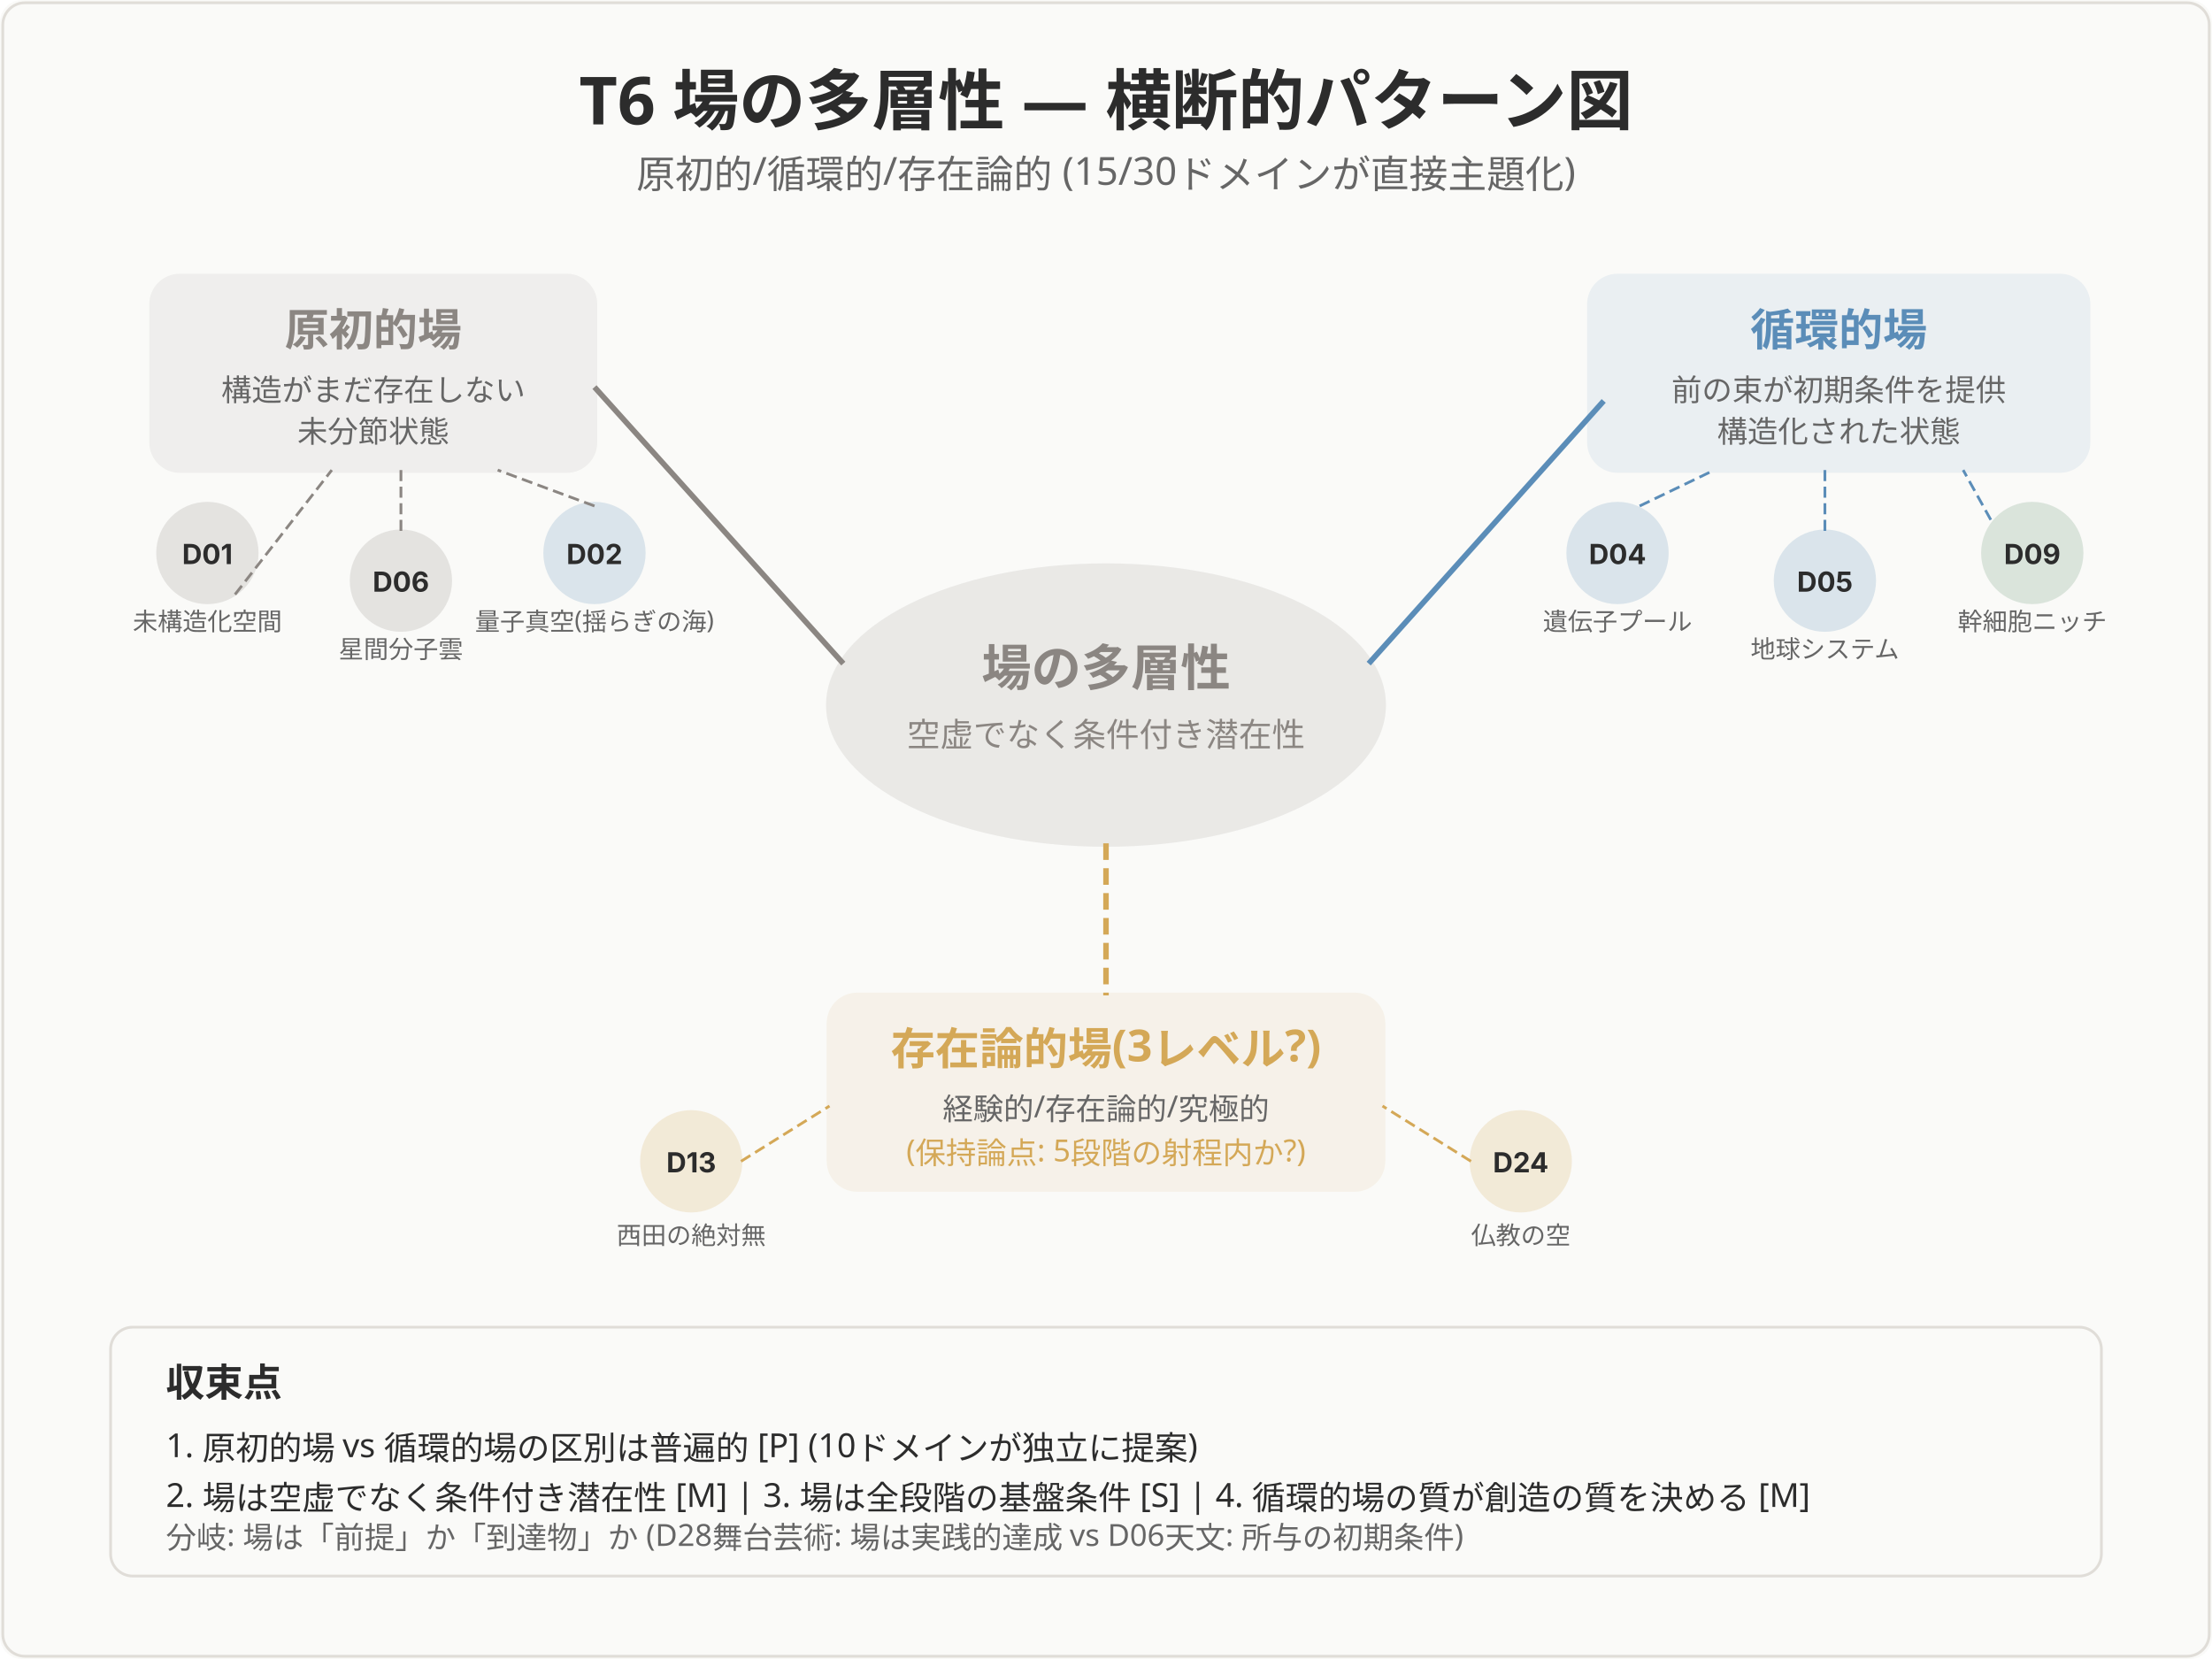
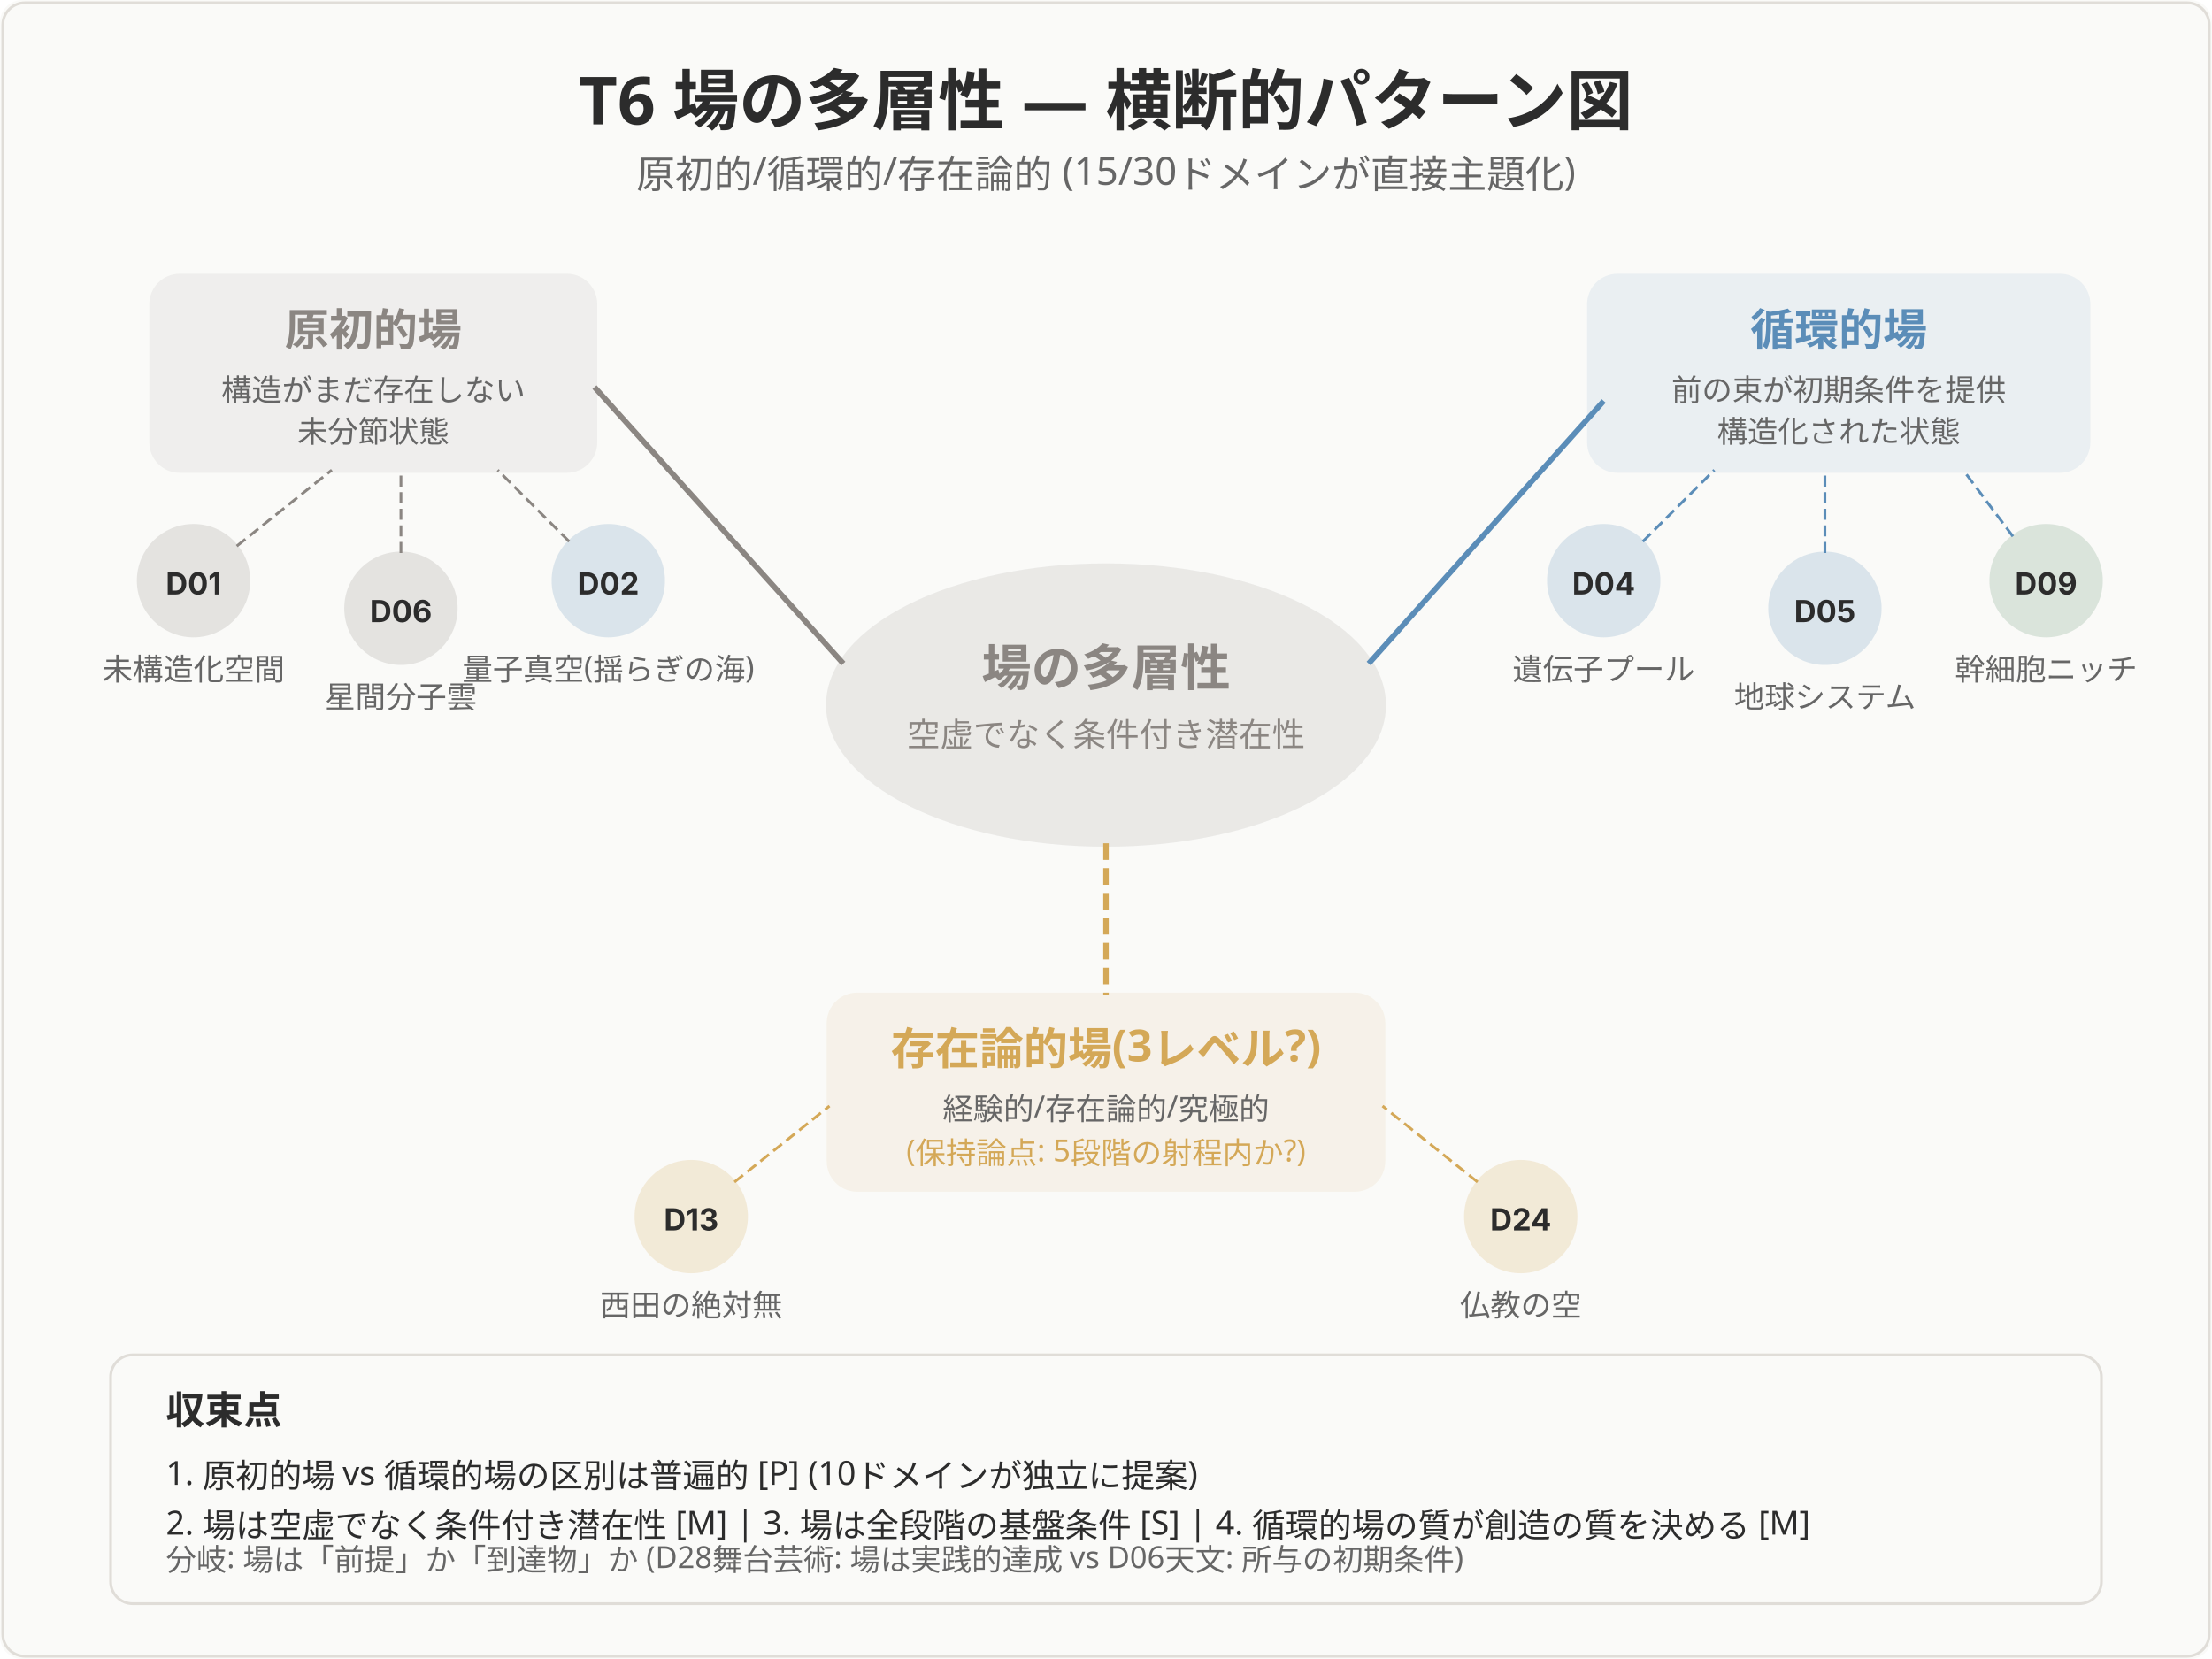
<svg xmlns="http://www.w3.org/2000/svg" viewBox="0 0 800 600">
  <defs>
    <marker id="arrowFL" markerWidth="8" markerHeight="6" refX="8" refY="3" orient="auto">
      <polygon points="0 0, 8 3, 0 6" fill="#666666" />
    </marker>
  </defs>
  <rect width="800" height="600" fill="#FAFAF8" rx="8" />
  <rect x="1" y="1" width="798" height="598" fill="none" stroke="#E0DDD8" stroke-width="1" rx="8" />
  <text x="400" y="45" text-anchor="middle" font-family="'Hiragino Sans', 'Noto Sans JP', sans-serif" font-size="24" fill="#2C2C2C" font-weight="bold">T6 場の多層性 — 横断的パターン図</text>
  <text x="400" y="68" text-anchor="middle" font-family="'Hiragino Sans', 'Noto Sans JP', sans-serif" font-size="14" fill="#666666">原初的/循環的/存在論的 (15/30ドメインが直接主題化)</text>
  <ellipse cx="400" cy="255" rx="100" ry="50" fill="#8B8682" opacity="0.15" stroke="#8B8682" stroke-width="2.5" />
  <text x="400" y="248" text-anchor="middle" font-family="'Hiragino Sans', 'Noto Sans JP', sans-serif" font-size="18" fill="#8B8682" font-weight="bold">場の多層性</text>
  <text x="400" y="270" text-anchor="middle" font-family="'Hiragino Sans', 'Noto Sans JP', sans-serif" font-size="12" fill="#8B8682">空虚でなく条件付き潜在性</text>
  <rect x="55" y="100" width="160" height="70" rx="10" fill="#8B8682" opacity="0.1" stroke="#8B8682" stroke-width="2" />
  <text x="135" y="125" text-anchor="middle" font-family="'Hiragino Sans', 'Noto Sans JP', sans-serif" font-size="16" fill="#8B8682" font-weight="bold">原初的場</text>
  <text x="135" y="145" text-anchor="middle" font-family="'Hiragino Sans', 'Noto Sans JP', sans-serif" font-size="11" fill="#666666">構造がまだ存在しない</text>
  <text x="135" y="160" text-anchor="middle" font-family="'Hiragino Sans', 'Noto Sans JP', sans-serif" font-size="11" fill="#666666">未分節状態</text>
  <line x1="215" y1="140" x2="305" y2="240" stroke="#8B8682" stroke-width="2" />
-   <circle cx="75" cy="200" r="18" fill="#8B8682" opacity="0.2" stroke="#8B8682" stroke-width="1" />
-   <text x="75" y="204" text-anchor="middle" font-family="'Inter', 'Helvetica Neue', sans-serif" font-size="10" fill="#2C2C2C" font-weight="bold">D01</text>
-   <text x="75" y="228" text-anchor="middle" font-family="'Hiragino Sans', 'Noto Sans JP', sans-serif" font-size="9" fill="#666666">未構造化空間</text>
-   <line x1="85" y1="215" x2="120" y2="170" stroke="#8B8682" stroke-width="1" stroke-dasharray="4,2" />
-   <circle cx="145" cy="210" r="18" fill="#8B8682" opacity="0.2" stroke="#8B8682" stroke-width="1" />
-   <text x="145" y="214" text-anchor="middle" font-family="'Inter', 'Helvetica Neue', sans-serif" font-size="10" fill="#2C2C2C" font-weight="bold">D06</text>
-   <text x="145" y="238" text-anchor="middle" font-family="'Hiragino Sans', 'Noto Sans JP', sans-serif" font-size="9" fill="#666666">星間分子雲</text>
-   <line x1="145" y1="192" x2="145" y2="170" stroke="#8B8682" stroke-width="1" stroke-dasharray="4,2" />
-   <circle cx="215" cy="200" r="18" fill="#5B8DB8" opacity="0.2" stroke="#5B8DB8" stroke-width="1" />
-   <text x="215" y="204" text-anchor="middle" font-family="'Inter', 'Helvetica Neue', sans-serif" font-size="10" fill="#2C2C2C" font-weight="bold">D02</text>
-   <text x="215" y="228" text-anchor="middle" font-family="'Hiragino Sans', 'Noto Sans JP', sans-serif" font-size="9" fill="#666666">量子真空(揺らぎの海)</text>
-   <line x1="215" y1="183" x2="180" y2="170" stroke="#8B8682" stroke-width="1" stroke-dasharray="4,2" />
+   <circle cx="70" cy="210" r="20" fill="#8B8682" opacity="0.2" stroke="#8B8682" stroke-width="1" />
+   <text x="70" y="215" text-anchor="middle" font-family="'Inter', 'Helvetica Neue', sans-serif" font-size="11" fill="#2C2C2C" font-weight="bold">D01</text>
+   <text x="70" y="246" text-anchor="middle" font-family="'Hiragino Sans', 'Noto Sans JP', sans-serif" font-size="11" fill="#666666">未構造化空間</text>
+   <line x1="85.62" y1="197.50" x2="120" y2="170" stroke="#8B8682" stroke-width="1" stroke-dasharray="4,2" />
+   <circle cx="145" cy="220" r="20" fill="#8B8682" opacity="0.2" stroke="#8B8682" stroke-width="1" />
+   <text x="145" y="225" text-anchor="middle" font-family="'Inter', 'Helvetica Neue', sans-serif" font-size="11" fill="#2C2C2C" font-weight="bold">D06</text>
+   <text x="145" y="256" text-anchor="middle" font-family="'Hiragino Sans', 'Noto Sans JP', sans-serif" font-size="11" fill="#666666">星間分子雲</text>
+   <line x1="145.00" y1="200.00" x2="145" y2="170" stroke="#8B8682" stroke-width="1" stroke-dasharray="4,2" />
+   <circle cx="220" cy="210" r="20" fill="#5B8DB8" opacity="0.2" stroke="#5B8DB8" stroke-width="1" />
+   <text x="220" y="215" text-anchor="middle" font-family="'Inter', 'Helvetica Neue', sans-serif" font-size="11" fill="#2C2C2C" font-weight="bold">D02</text>
+   <text x="220" y="246" text-anchor="middle" font-family="'Hiragino Sans', 'Noto Sans JP', sans-serif" font-size="11" fill="#666666">量子真空(揺らぎの海)</text>
+   <line x1="205.86" y1="195.86" x2="180" y2="170" stroke="#8B8682" stroke-width="1" stroke-dasharray="4,2" />
  <rect x="575" y="100" width="180" height="70" rx="10" fill="#5B8DB8" opacity="0.1" stroke="#5B8DB8" stroke-width="2" />
  <text x="665" y="125" text-anchor="middle" font-family="'Hiragino Sans', 'Noto Sans JP', sans-serif" font-size="16" fill="#5B8DB8" font-weight="bold">循環的場</text>
  <text x="665" y="145" text-anchor="middle" font-family="'Hiragino Sans', 'Noto Sans JP', sans-serif" font-size="11" fill="#666666">前の束が初期条件を提供</text>
  <text x="665" y="160" text-anchor="middle" font-family="'Hiragino Sans', 'Noto Sans JP', sans-serif" font-size="11" fill="#666666">構造化された状態</text>
  <line x1="580" y1="145" x2="495" y2="240" stroke="#5B8DB8" stroke-width="2" />
-   <circle cx="585" cy="200" r="18" fill="#5B8DB8" opacity="0.2" stroke="#5B8DB8" stroke-width="1" />
-   <text x="585" y="204" text-anchor="middle" font-family="'Inter', 'Helvetica Neue', sans-serif" font-size="10" fill="#2C2C2C" font-weight="bold">D04</text>
-   <text x="585" y="228" text-anchor="middle" font-family="'Hiragino Sans', 'Noto Sans JP', sans-serif" font-size="9" fill="#666666">遺伝子プール</text>
-   <line x1="593" y1="183" x2="620" y2="170" stroke="#5B8DB8" stroke-width="1" stroke-dasharray="4,2" />
-   <circle cx="660" cy="210" r="18" fill="#5B8DB8" opacity="0.2" stroke="#5B8DB8" stroke-width="1" />
-   <text x="660" y="214" text-anchor="middle" font-family="'Inter', 'Helvetica Neue', sans-serif" font-size="10" fill="#2C2C2C" font-weight="bold">D05</text>
-   <text x="660" y="238" text-anchor="middle" font-family="'Hiragino Sans', 'Noto Sans JP', sans-serif" font-size="9" fill="#666666">地球システム</text>
-   <line x1="660" y1="192" x2="660" y2="170" stroke="#5B8DB8" stroke-width="1" stroke-dasharray="4,2" />
-   <circle cx="735" cy="200" r="18" fill="#5B8B6A" opacity="0.2" stroke="#5B8B6A" stroke-width="1" />
-   <text x="735" y="204" text-anchor="middle" font-family="'Inter', 'Helvetica Neue', sans-serif" font-size="10" fill="#2C2C2C" font-weight="bold">D09</text>
-   <text x="735" y="228" text-anchor="middle" font-family="'Hiragino Sans', 'Noto Sans JP', sans-serif" font-size="9" fill="#666666">幹細胞ニッチ</text>
-   <line x1="720" y1="188" x2="710" y2="170" stroke="#5B8DB8" stroke-width="1" stroke-dasharray="4,2" />
+   <circle cx="580" cy="210" r="20" fill="#5B8DB8" opacity="0.2" stroke="#5B8DB8" stroke-width="1" />
+   <text x="580" y="215" text-anchor="middle" font-family="'Inter', 'Helvetica Neue', sans-serif" font-size="11" fill="#2C2C2C" font-weight="bold">D04</text>
+   <text x="580" y="246" text-anchor="middle" font-family="'Hiragino Sans', 'Noto Sans JP', sans-serif" font-size="11" fill="#666666">遺伝子プール</text>
+   <line x1="594.14" y1="195.86" x2="620" y2="170" stroke="#5B8DB8" stroke-width="1" stroke-dasharray="4,2" />
+   <circle cx="660" cy="220" r="20" fill="#5B8DB8" opacity="0.2" stroke="#5B8DB8" stroke-width="1" />
+   <text x="660" y="225" text-anchor="middle" font-family="'Inter', 'Helvetica Neue', sans-serif" font-size="11" fill="#2C2C2C" font-weight="bold">D05</text>
+   <text x="660" y="256" text-anchor="middle" font-family="'Hiragino Sans', 'Noto Sans JP', sans-serif" font-size="11" fill="#666666">地球システム</text>
+   <line x1="660.00" y1="200.00" x2="660" y2="170" stroke="#5B8DB8" stroke-width="1" stroke-dasharray="4,2" />
+   <circle cx="740" cy="210" r="20" fill="#5B8B6A" opacity="0.2" stroke="#5B8B6A" stroke-width="1" />
+   <text x="740" y="215" text-anchor="middle" font-family="'Inter', 'Helvetica Neue', sans-serif" font-size="11" fill="#2C2C2C" font-weight="bold">D09</text>
+   <text x="740" y="246" text-anchor="middle" font-family="'Hiragino Sans', 'Noto Sans JP', sans-serif" font-size="11" fill="#666666">幹細胞ニッチ</text>
+   <line x1="728.00" y1="194.00" x2="710" y2="170" stroke="#5B8DB8" stroke-width="1" stroke-dasharray="4,2" />
  <rect x="300" y="360" width="200" height="70" rx="10" fill="#D4A857" opacity="0.1" stroke="#D4A857" stroke-width="2" />
  <text x="400" y="385" text-anchor="middle" font-family="'Hiragino Sans', 'Noto Sans JP', sans-serif" font-size="16" fill="#D4A857" font-weight="bold">存在論的場(3レベル?)</text>
  <text x="400" y="405" text-anchor="middle" font-family="'Hiragino Sans', 'Noto Sans JP', sans-serif" font-size="11" fill="#666666">経験的/存在論的/究極的</text>
  <text x="400" y="420" text-anchor="middle" font-family="'Hiragino Sans', 'Noto Sans JP', sans-serif" font-size="11" fill="#D4A857">(保持論点: 5段階の射程内か?)</text>
  <line x1="400" y1="305" x2="400" y2="360" stroke="#D4A857" stroke-width="2" stroke-dasharray="6,3" />
-   <circle cx="250" cy="420" r="18" fill="#D4A857" opacity="0.2" stroke="#D4A857" stroke-width="1" />
-   <text x="250" y="424" text-anchor="middle" font-family="'Inter', 'Helvetica Neue', sans-serif" font-size="10" fill="#2C2C2C" font-weight="bold">D13</text>
-   <text x="250" y="450" text-anchor="middle" font-family="'Hiragino Sans', 'Noto Sans JP', sans-serif" font-size="9" fill="#666666">西田の絶対無</text>
-   <line x1="268" y1="420" x2="300" y2="400" stroke="#D4A857" stroke-width="1" stroke-dasharray="4,2" />
-   <circle cx="550" cy="420" r="18" fill="#D4A857" opacity="0.2" stroke="#D4A857" stroke-width="1" />
-   <text x="550" y="424" text-anchor="middle" font-family="'Inter', 'Helvetica Neue', sans-serif" font-size="10" fill="#2C2C2C" font-weight="bold">D24</text>
-   <text x="550" y="450" text-anchor="middle" font-family="'Hiragino Sans', 'Noto Sans JP', sans-serif" font-size="9" fill="#666666">仏教の空</text>
-   <line x1="532" y1="420" x2="500" y2="400" stroke="#D4A857" stroke-width="1" stroke-dasharray="4,2" />
-   <rect x="40" y="480" width="720" height="90" rx="8" fill="#FAFAF8" stroke="#E0DDD8" stroke-width="1" />
-   <text x="60" y="505" font-family="'Hiragino Sans', 'Noto Sans JP', sans-serif" font-size="14" fill="#2C2C2C" font-weight="bold">収束点</text>
-   <text x="60" y="527" font-family="'Hiragino Sans', 'Noto Sans JP', sans-serif" font-size="12" fill="#2C2C2C">1. 原初的場 vs 循環的場の区別は普遍的 [P] (10ドメインが独立に提案)</text>
-   <text x="60" y="545" font-family="'Hiragino Sans', 'Noto Sans JP', sans-serif" font-size="12" fill="#2C2C2C">2. 場は空虚でなく条件付き潜在性 [M] | 3. 場は全段階の基盤条件 [S] | 4. 循環的場の質が創造の質を決める [M]</text>
-   <text x="60" y="560" font-family="'Hiragino Sans', 'Noto Sans JP', sans-serif" font-size="11" fill="#666666">分岐: 場は「前提」か「到達物」か (D28舞台芸術: 場は実践的達成 vs D06天文: 所与の初期条件)</text>
+   <circle cx="250" cy="440" r="20" fill="#D4A857" opacity="0.2" stroke="#D4A857" stroke-width="1" />
+   <text x="250" y="445" text-anchor="middle" font-family="'Inter', 'Helvetica Neue', sans-serif" font-size="11" fill="#2C2C2C" font-weight="bold">D13</text>
+   <text x="250" y="476" text-anchor="middle" font-family="'Hiragino Sans', 'Noto Sans JP', sans-serif" font-size="11" fill="#666666">西田の絶対無</text>
+   <line x1="265.62" y1="427.50" x2="300" y2="400" stroke="#D4A857" stroke-width="1" stroke-dasharray="4,2" />
+   <circle cx="550" cy="440" r="20" fill="#D4A857" opacity="0.2" stroke="#D4A857" stroke-width="1" />
+   <text x="550" y="445" text-anchor="middle" font-family="'Inter', 'Helvetica Neue', sans-serif" font-size="11" fill="#2C2C2C" font-weight="bold">D24</text>
+   <text x="550" y="476" text-anchor="middle" font-family="'Hiragino Sans', 'Noto Sans JP', sans-serif" font-size="11" fill="#666666">仏教の空</text>
+   <line x1="534.38" y1="427.50" x2="500" y2="400" stroke="#D4A857" stroke-width="1" stroke-dasharray="4,2" />
+   <rect x="40" y="490" width="720" height="90" rx="8" fill="#FAFAF8" stroke="#E0DDD8" stroke-width="1" />
+   <text x="60" y="515" font-family="'Hiragino Sans', 'Noto Sans JP', sans-serif" font-size="14" fill="#2C2C2C" font-weight="bold">収束点</text>
+   <text x="60" y="537" font-family="'Hiragino Sans', 'Noto Sans JP', sans-serif" font-size="12" fill="#2C2C2C">1. 原初的場 vs 循環的場の区別は普遍的 [P] (10ドメインが独立に提案)</text>
+   <text x="60" y="555" font-family="'Hiragino Sans', 'Noto Sans JP', sans-serif" font-size="12" fill="#2C2C2C">2. 場は空虚でなく条件付き潜在性 [M] | 3. 場は全段階の基盤条件 [S] | 4. 循環的場の質が創造の質を決める [M]</text>
+   <text x="60" y="568" font-family="'Hiragino Sans', 'Noto Sans JP', sans-serif" font-size="11" fill="#666666">分岐: 場は「前提」か「到達物」か (D28舞台芸術: 場は実践的達成 vs D06天文: 所与の初期条件)</text>
</svg>
